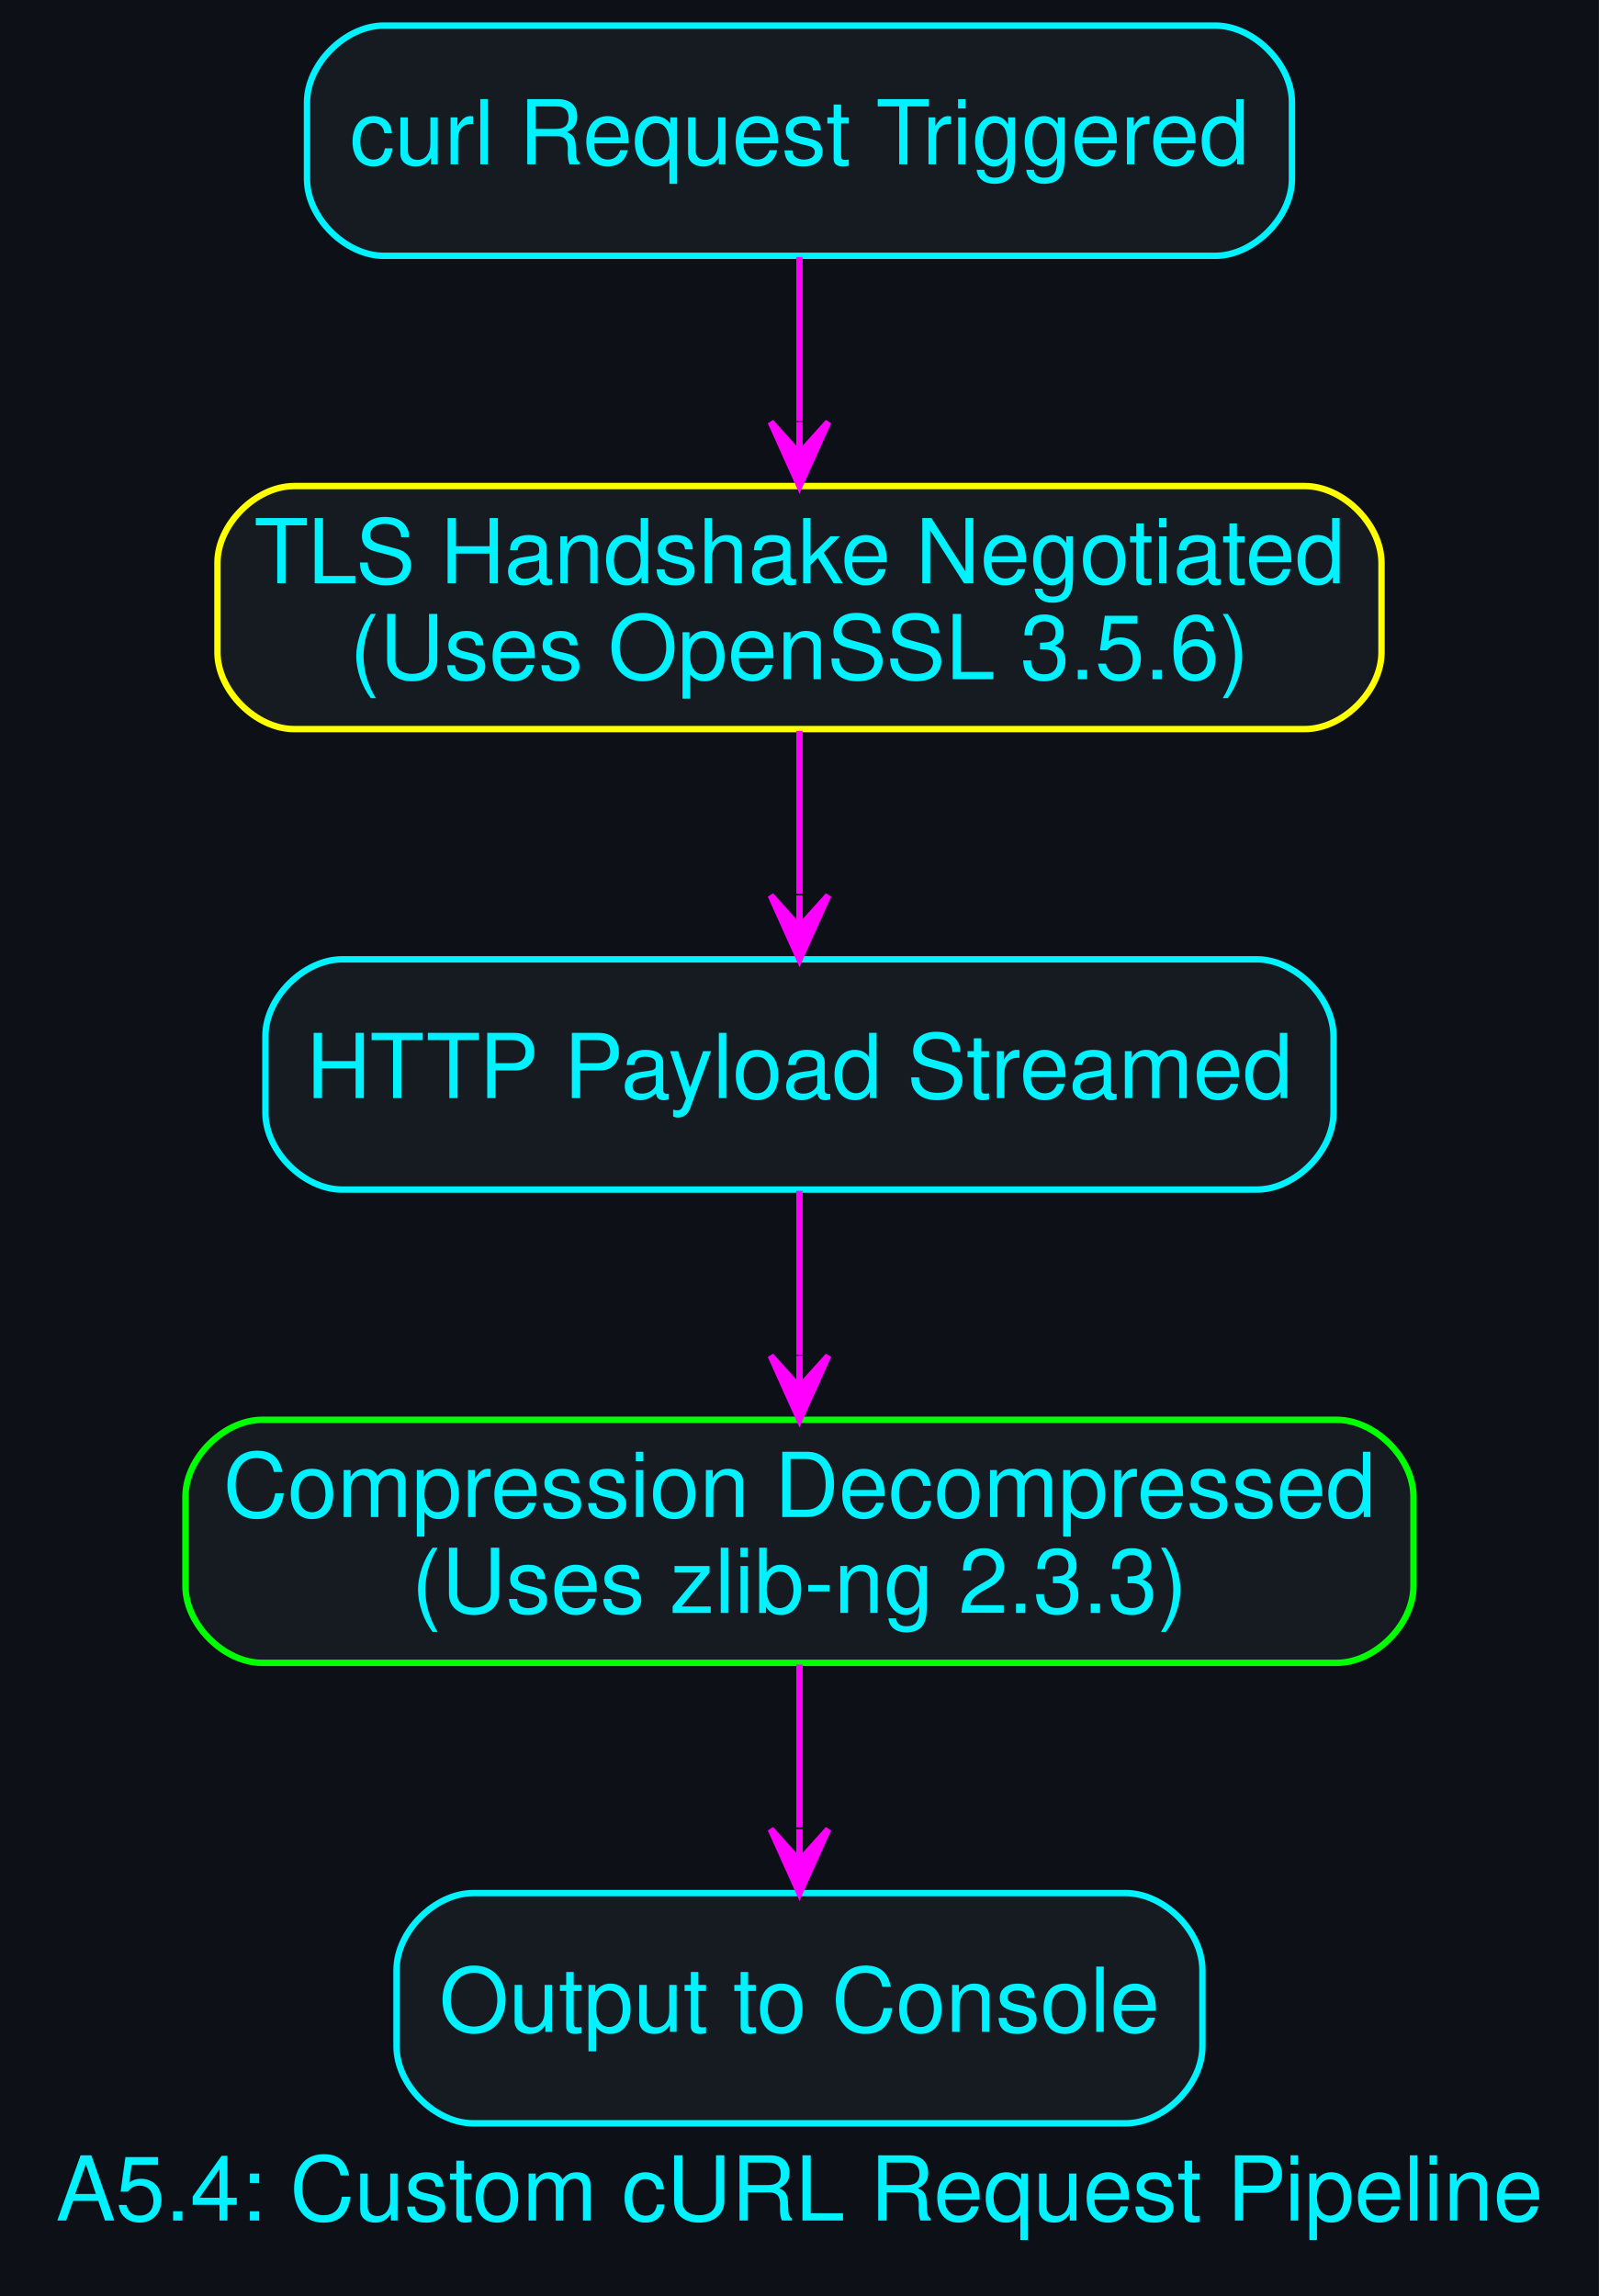
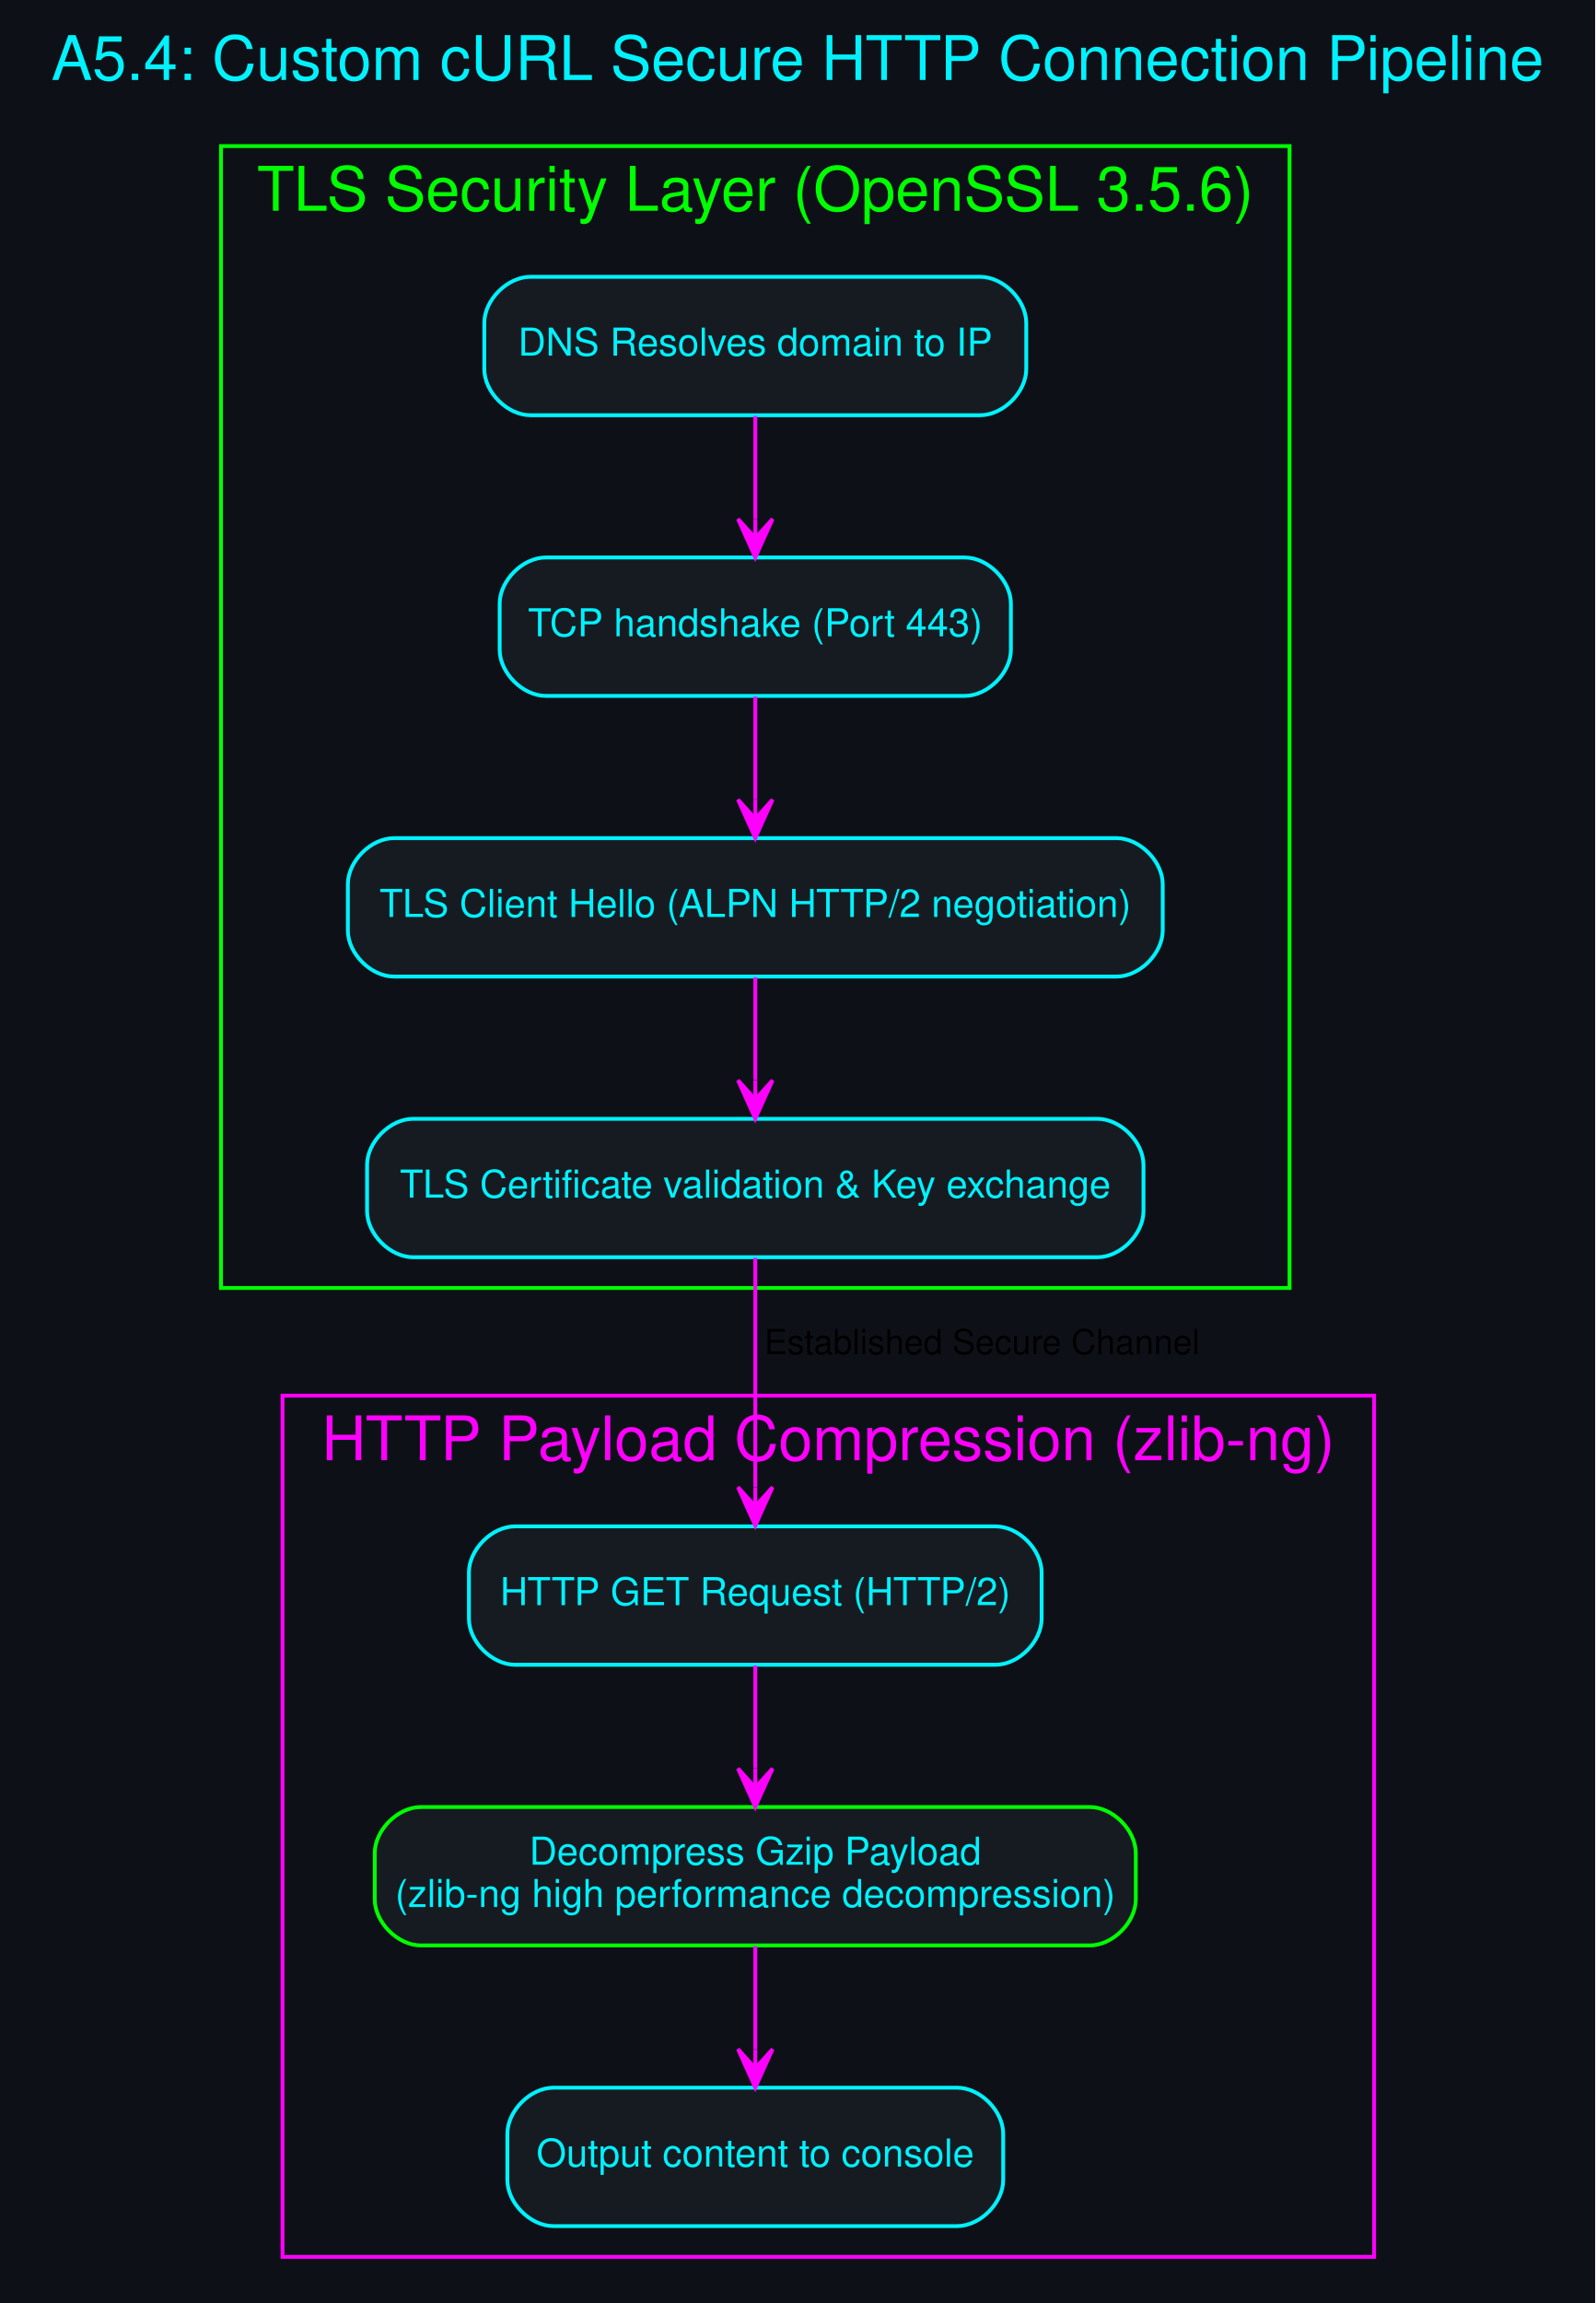
- <svg xmlns="http://www.w3.org/2000/svg" width="250pt" height="359pt" viewBox="0.00 0.00 250.00 359.00">
-   <g id="graph0" class="graph" transform="scale(1 1) rotate(0) translate(4 355)">
-     <polygon fill="#0d1117" stroke="transparent" points="-4,4 -4,-355 246,-355 246,4 -4,4" />
-     <text text-anchor="middle" x="121" y="-7.8" font-family="Helvetica,sans-Serif" font-size="14.00" fill="#00f2ff">A5.4: Custom cURL Request Pipeline</text>
+ <svg xmlns="http://www.w3.org/2000/svg" width="415pt" height="599pt" viewBox="0.00 0.00 415.00 599.00">
+   <g id="graph0" class="graph" transform="scale(1 1) rotate(0) translate(4 595)">
+     <polygon fill="#0d1117" stroke="transparent" points="-4,4 -4,-595 411,-595 411,4 -4,4" />
+     <text text-anchor="middle" x="203.5" y="-574.2" font-family="Helvetica,sans-Serif" font-size="16.00" fill="#00f2ff">A5.4: Custom cURL Secure HTTP Connection Pipeline</text>
+     <g id="clust1" class="cluster">
+       <polygon fill="#0d1117" stroke="#00ff00" points="53.5,-260 53.5,-557 331.5,-557 331.5,-260 53.5,-260" />
+       <text text-anchor="middle" x="192.5" y="-540.2" font-family="Helvetica,sans-Serif" font-size="16.00" fill="#00ff00">TLS Security Layer (OpenSSL 3.5.6)</text>
+     </g>
+     <g id="clust2" class="cluster">
+       <polygon fill="#0d1117" stroke="#ff00ff" points="69.5,-8 69.5,-232 353.5,-232 353.5,-8 69.5,-8" />
+       <text text-anchor="middle" x="211.5" y="-215.2" font-family="Helvetica,sans-Serif" font-size="16.00" fill="#ff00ff">HTTP Payload Compression (zlib-ng)</text>
+     </g>
    <g id="node1" class="node">
-       <path fill="#161b22" stroke="#00f2ff" d="M186,-351C186,-351 56,-351 56,-351 50,-351 44,-345 44,-339 44,-339 44,-327 44,-327 44,-321 50,-315 56,-315 56,-315 186,-315 186,-315 192,-315 198,-321 198,-327 198,-327 198,-339 198,-339 198,-345 192,-351 186,-351" />
-       <text text-anchor="middle" x="121" y="-329.3" font-family="Helvetica,sans-Serif" font-size="14.00" fill="#00f2ff">curl Request Triggered</text>
+       <path fill="#161b22" stroke="#00f2ff" d="M251,-523C251,-523 134,-523 134,-523 128,-523 122,-517 122,-511 122,-511 122,-499 122,-499 122,-493 128,-487 134,-487 134,-487 251,-487 251,-487 257,-487 263,-493 263,-499 263,-499 263,-511 263,-511 263,-517 257,-523 251,-523" />
+       <text text-anchor="middle" x="192.5" y="-502.5" font-family="Helvetica,sans-Serif" font-size="10.00" fill="#00f2ff">DNS Resolves domain to IP</text>
    </g>
    <g id="node2" class="node">
-       <path fill="#161b22" stroke="#ffff00" d="M200,-279C200,-279 42,-279 42,-279 36,-279 30,-273 30,-267 30,-267 30,-253 30,-253 30,-247 36,-241 42,-241 42,-241 200,-241 200,-241 206,-241 212,-247 212,-253 212,-253 212,-267 212,-267 212,-273 206,-279 200,-279" />
-       <text text-anchor="middle" x="121" y="-263.8" font-family="Helvetica,sans-Serif" font-size="14.00" fill="#00f2ff">TLS Handshake Negotiated</text>
-       <text text-anchor="middle" x="121" y="-248.8" font-family="Helvetica,sans-Serif" font-size="14.00" fill="#00f2ff">(Uses OpenSSL 3.5.6)</text>
+       <path fill="#161b22" stroke="#00f2ff" d="M247,-450C247,-450 138,-450 138,-450 132,-450 126,-444 126,-438 126,-438 126,-426 126,-426 126,-420 132,-414 138,-414 138,-414 247,-414 247,-414 253,-414 259,-420 259,-426 259,-426 259,-438 259,-438 259,-444 253,-450 247,-450" />
+       <text text-anchor="middle" x="192.5" y="-429.5" font-family="Helvetica,sans-Serif" font-size="10.00" fill="#00f2ff">TCP handshake (Port 443)</text>
    </g>
    <g id="edge1" class="edge">
-       <path fill="none" stroke="#ff00ff" d="M121,-314.81C121,-307.11 121,-297.82 121,-289.15" />
-       <polygon fill="#ff00ff" stroke="#ff00ff" points="121,-279.02 125.5,-289.02 121,-284.02 121,-289.02 121,-289.02 121,-289.02 121,-284.02 116.5,-289.02 121,-279.02 121,-279.02" />
+       <path fill="none" stroke="#ff00ff" d="M192.5,-486.81C192.5,-478.79 192.5,-469.05 192.5,-460.07" />
+       <polygon fill="#ff00ff" stroke="#ff00ff" points="192.5,-450.03 197,-460.03 192.5,-455.03 192.5,-460.03 192.5,-460.03 192.5,-460.03 192.5,-455.03 188,-460.03 192.5,-450.03 192.5,-450.03" />
    </g>
    <g id="node3" class="node">
-       <path fill="#161b22" stroke="#00f2ff" d="M192.5,-205C192.5,-205 49.5,-205 49.5,-205 43.5,-205 37.5,-199 37.5,-193 37.5,-193 37.5,-181 37.5,-181 37.5,-175 43.5,-169 49.5,-169 49.5,-169 192.5,-169 192.5,-169 198.5,-169 204.5,-175 204.5,-181 204.5,-181 204.5,-193 204.5,-193 204.5,-199 198.5,-205 192.5,-205" />
-       <text text-anchor="middle" x="121" y="-183.3" font-family="Helvetica,sans-Serif" font-size="14.00" fill="#00f2ff">HTTP Payload Streamed</text>
+       <path fill="#161b22" stroke="#00f2ff" d="M286.5,-377C286.5,-377 98.5,-377 98.5,-377 92.5,-377 86.5,-371 86.5,-365 86.5,-365 86.5,-353 86.5,-353 86.5,-347 92.5,-341 98.5,-341 98.5,-341 286.5,-341 286.5,-341 292.5,-341 298.5,-347 298.5,-353 298.5,-353 298.5,-365 298.5,-365 298.5,-371 292.5,-377 286.5,-377" />
+       <text text-anchor="middle" x="192.5" y="-356.5" font-family="Helvetica,sans-Serif" font-size="10.00" fill="#00f2ff">TLS Client Hello (ALPN HTTP/2 negotiation)</text>
    </g>
    <g id="edge2" class="edge">
-       <path fill="none" stroke="#ff00ff" d="M121,-240.72C121,-232.97 121,-223.79 121,-215.27" />
-       <polygon fill="#ff00ff" stroke="#ff00ff" points="121,-205 125.5,-215 121,-210 121,-215 121,-215 121,-215 121,-210 116.5,-215 121,-205 121,-205" />
+       <path fill="none" stroke="#ff00ff" d="M192.5,-413.81C192.5,-405.79 192.5,-396.05 192.5,-387.07" />
+       <polygon fill="#ff00ff" stroke="#ff00ff" points="192.5,-377.03 197,-387.03 192.5,-382.03 192.5,-387.03 192.5,-387.03 192.5,-387.03 192.5,-382.03 188,-387.03 192.5,-377.03 192.5,-377.03" />
    </g>
    <g id="node4" class="node">
-       <path fill="#161b22" stroke="#00ff00" d="M205,-133C205,-133 37,-133 37,-133 31,-133 25,-127 25,-121 25,-121 25,-107 25,-107 25,-101 31,-95 37,-95 37,-95 205,-95 205,-95 211,-95 217,-101 217,-107 217,-107 217,-121 217,-121 217,-127 211,-133 205,-133" />
-       <text text-anchor="middle" x="121" y="-117.8" font-family="Helvetica,sans-Serif" font-size="14.00" fill="#00f2ff">Compression Decompressed</text>
-       <text text-anchor="middle" x="121" y="-102.8" font-family="Helvetica,sans-Serif" font-size="14.00" fill="#00f2ff">(Uses zlib-ng 2.3.3)</text>
+       <path fill="#161b22" stroke="#00f2ff" d="M281.5,-304C281.5,-304 103.5,-304 103.5,-304 97.5,-304 91.5,-298 91.5,-292 91.5,-292 91.5,-280 91.5,-280 91.5,-274 97.5,-268 103.5,-268 103.5,-268 281.5,-268 281.5,-268 287.5,-268 293.5,-274 293.5,-280 293.5,-280 293.5,-292 293.5,-292 293.5,-298 287.5,-304 281.5,-304" />
+       <text text-anchor="middle" x="192.5" y="-283.5" font-family="Helvetica,sans-Serif" font-size="10.00" fill="#00f2ff">TLS Certificate validation &amp; Key exchange</text>
    </g>
    <g id="edge3" class="edge">
-       <path fill="none" stroke="#ff00ff" d="M121,-168.81C121,-161.11 121,-151.82 121,-143.15" />
-       <polygon fill="#ff00ff" stroke="#ff00ff" points="121,-133.02 125.5,-143.02 121,-138.02 121,-143.02 121,-143.02 121,-143.02 121,-138.02 116.5,-143.02 121,-133.02 121,-133.02" />
+       <path fill="none" stroke="#ff00ff" d="M192.5,-340.81C192.5,-332.79 192.5,-323.05 192.5,-314.07" />
+       <polygon fill="#ff00ff" stroke="#ff00ff" points="192.5,-304.03 197,-314.03 192.5,-309.03 192.5,-314.03 192.5,-314.03 192.5,-314.03 192.5,-309.03 188,-314.03 192.5,-304.03 192.5,-304.03" />
    </g>
    <g id="node5" class="node">
-       <path fill="#161b22" stroke="#00f2ff" d="M172,-59C172,-59 70,-59 70,-59 64,-59 58,-53 58,-47 58,-47 58,-35 58,-35 58,-29 64,-23 70,-23 70,-23 172,-23 172,-23 178,-23 184,-29 184,-35 184,-35 184,-47 184,-47 184,-53 178,-59 172,-59" />
-       <text text-anchor="middle" x="121" y="-37.3" font-family="Helvetica,sans-Serif" font-size="14.00" fill="#00f2ff">Output to Console</text>
+       <path fill="#161b22" stroke="#00f2ff" d="M255,-198C255,-198 130,-198 130,-198 124,-198 118,-192 118,-186 118,-186 118,-174 118,-174 118,-168 124,-162 130,-162 130,-162 255,-162 255,-162 261,-162 267,-168 267,-174 267,-174 267,-186 267,-186 267,-192 261,-198 255,-198" />
+       <text text-anchor="middle" x="192.5" y="-177.5" font-family="Helvetica,sans-Serif" font-size="10.00" fill="#00f2ff">HTTP GET Request (HTTP/2)</text>
+     </g>
+     <g id="edge6" class="edge">
+       <path fill="none" stroke="#ff00ff" d="M192.5,-267.83C192.5,-251.64 192.5,-227.13 192.5,-208.27" />
+       <polygon fill="#ff00ff" stroke="#ff00ff" points="192.5,-198.2 197,-208.2 192.5,-203.2 192.5,-208.2 192.5,-208.2 192.5,-208.2 192.5,-203.2 188,-208.2 192.5,-198.2 192.5,-198.2" />
+       <text text-anchor="middle" x="251.5" y="-242.8" font-family="Helvetica,sans-Serif" font-size="9.00">Established Secure Channel</text>
+     </g>
+     <g id="node6" class="node">
+       <path fill="#161b22" stroke="#00ff00" d="M279.5,-125C279.5,-125 105.5,-125 105.5,-125 99.5,-125 93.5,-119 93.5,-113 93.5,-113 93.5,-101 93.5,-101 93.5,-95 99.5,-89 105.5,-89 105.5,-89 279.5,-89 279.5,-89 285.5,-89 291.5,-95 291.5,-101 291.5,-101 291.5,-113 291.5,-113 291.5,-119 285.5,-125 279.5,-125" />
+       <text text-anchor="middle" x="192.5" y="-110" font-family="Helvetica,sans-Serif" font-size="10.00" fill="#00f2ff">Decompress Gzip Payload</text>
+       <text text-anchor="middle" x="192.5" y="-99" font-family="Helvetica,sans-Serif" font-size="10.00" fill="#00f2ff">(zlib-ng high performance decompression)</text>
    </g>
    <g id="edge4" class="edge">
-       <path fill="none" stroke="#ff00ff" d="M121,-94.72C121,-86.97 121,-77.79 121,-69.27" />
-       <polygon fill="#ff00ff" stroke="#ff00ff" points="121,-59 125.5,-69 121,-64 121,-69 121,-69 121,-69 121,-64 116.5,-69 121,-59 121,-59" />
+       <path fill="none" stroke="#ff00ff" d="M192.5,-161.81C192.5,-153.79 192.5,-144.05 192.5,-135.07" />
+       <polygon fill="#ff00ff" stroke="#ff00ff" points="192.5,-125.03 197,-135.03 192.5,-130.03 192.5,-135.03 192.5,-135.03 192.5,-135.03 192.5,-130.03 188,-135.03 192.5,-125.03 192.5,-125.03" />
+     </g>
+     <g id="node7" class="node">
+       <path fill="#161b22" stroke="#00f2ff" d="M245,-52C245,-52 140,-52 140,-52 134,-52 128,-46 128,-40 128,-40 128,-28 128,-28 128,-22 134,-16 140,-16 140,-16 245,-16 245,-16 251,-16 257,-22 257,-28 257,-28 257,-40 257,-40 257,-46 251,-52 245,-52" />
+       <text text-anchor="middle" x="192.5" y="-31.5" font-family="Helvetica,sans-Serif" font-size="10.00" fill="#00f2ff">Output content to console</text>
+     </g>
+     <g id="edge5" class="edge">
+       <path fill="none" stroke="#ff00ff" d="M192.5,-88.81C192.5,-80.79 192.5,-71.05 192.5,-62.07" />
+       <polygon fill="#ff00ff" stroke="#ff00ff" points="192.5,-52.03 197,-62.03 192.5,-57.03 192.5,-62.03 192.5,-62.03 192.5,-62.03 192.5,-57.03 188,-62.03 192.5,-52.03 192.5,-52.03" />
    </g>
  </g>
</svg>
